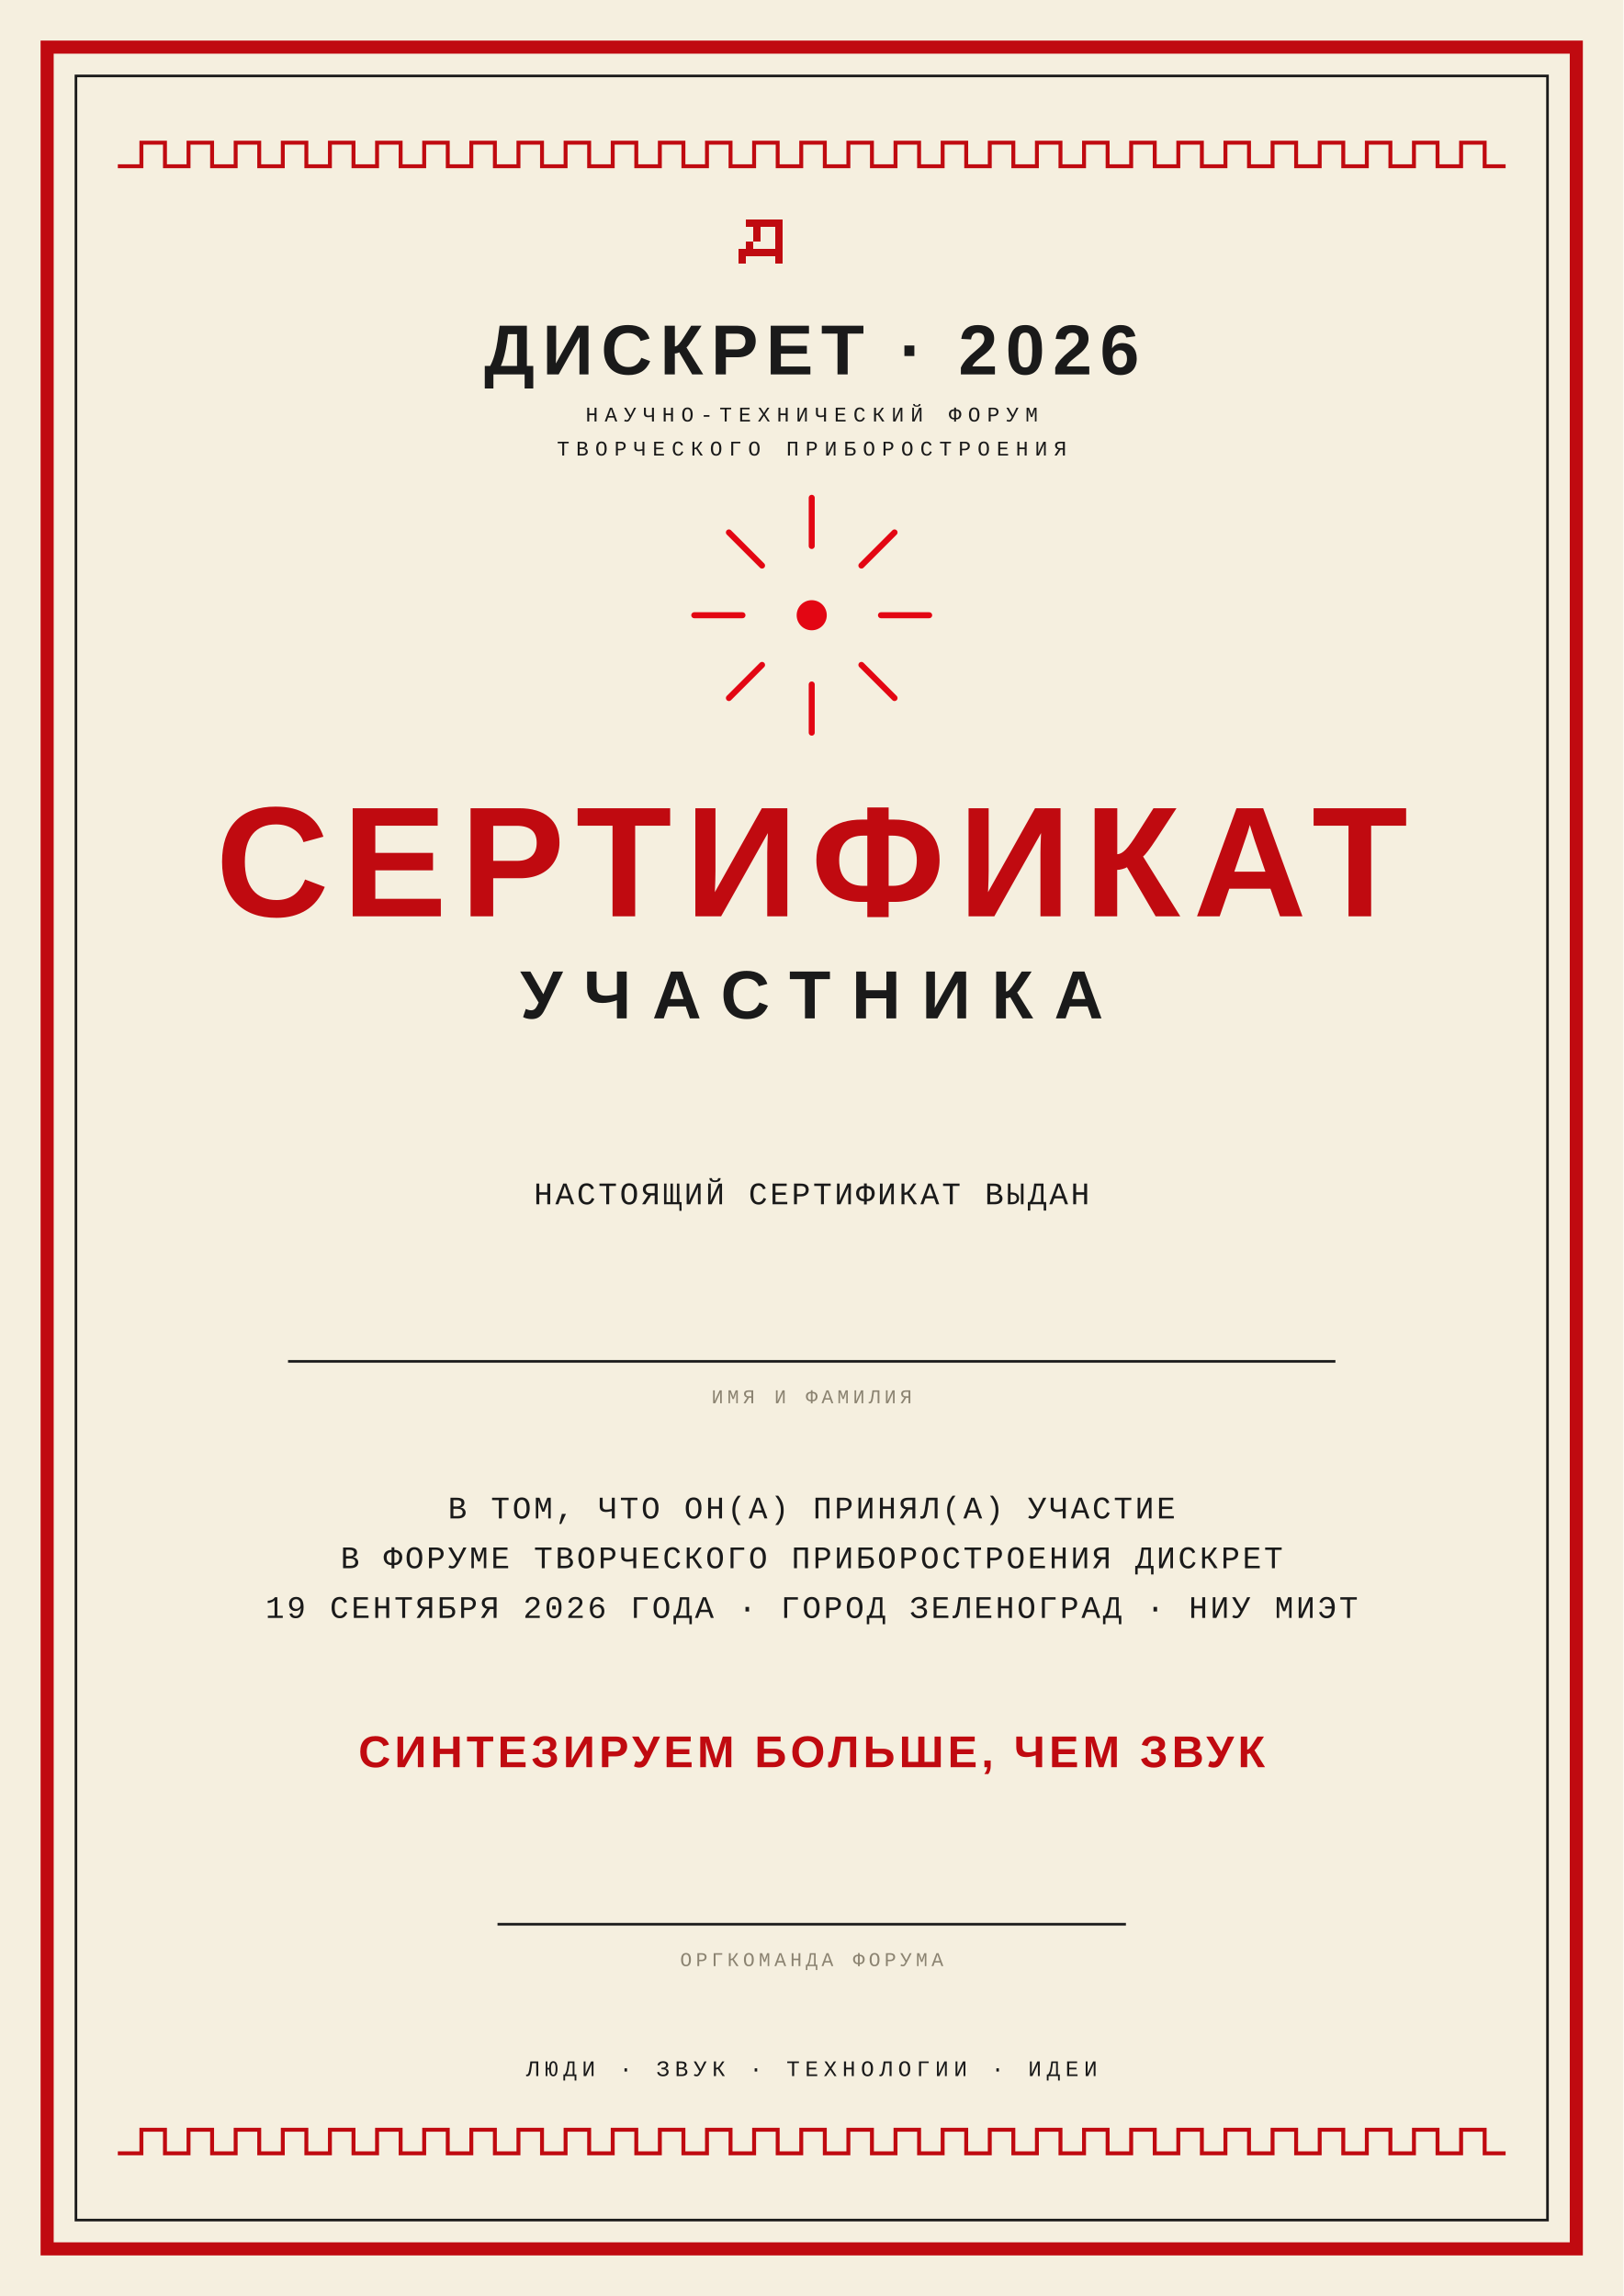
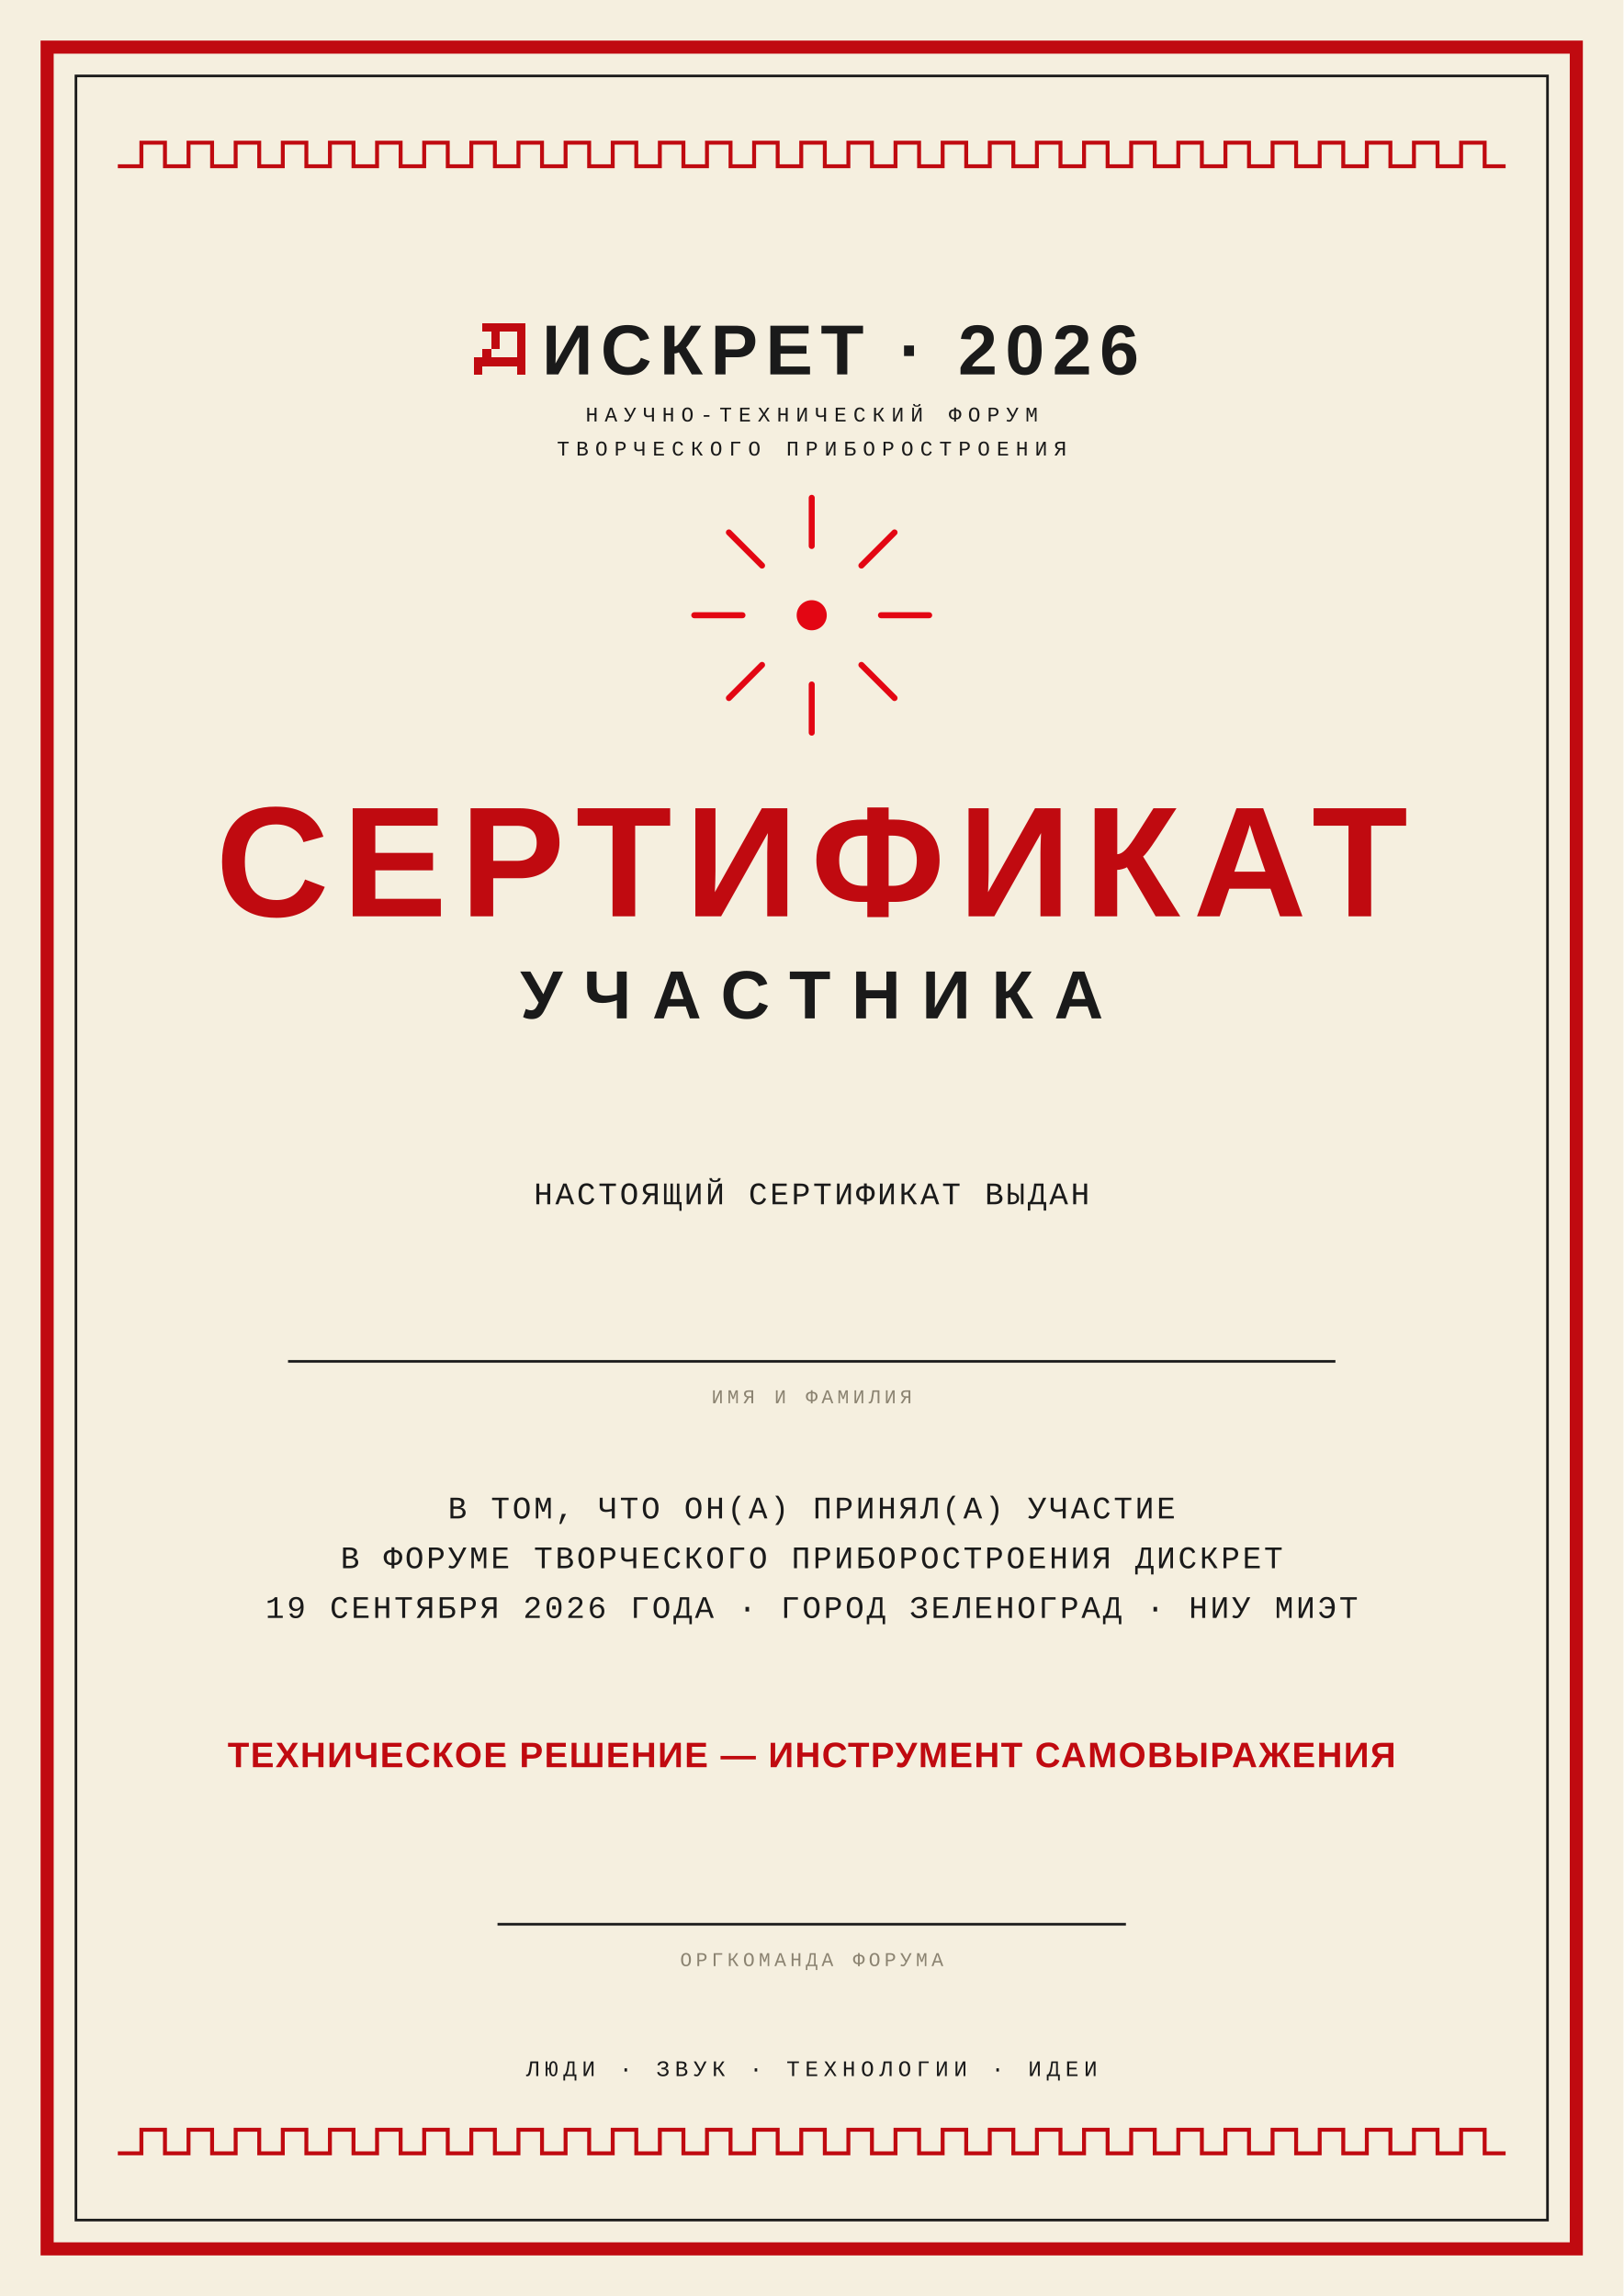
<svg xmlns="http://www.w3.org/2000/svg" width="1240" height="1754" viewBox="0 0 1240 1754" fill="none" font-family="'Arial Narrow','Helvetica Neue',Arial,sans-serif">
  <defs>
    <g id="logoD" shape-rendering="crispEdges" transform="scale(0.66667)">
      <rect x="10" y="0" width="2" height="12" />
      <rect x="2" y="0" width="8" height="2" />
      <rect x="4" y="2" width="2" height="4" />
      <rect x="2" y="6" width="2" height="2" />
      <rect x="0" y="8" width="12" height="2" />
      <rect x="0" y="10" width="2" height="2" />
    </g>
    <pattern id="th" width="12" height="12" patternTransform="rotate(45)" patternUnits="userSpaceOnUse">
      <rect width="12" height="12" fill="#f6f6f6" />
      <line x1="0" y1="0" x2="0" y2="12" stroke="#e3e3e3" stroke-width="4" />
    </pattern>
  </defs>
  <rect width="1240" height="1754" fill="#f5efdf" />
  <rect x="36" y="36" width="1168" height="1682" fill="none" stroke="#C00A10" stroke-width="10" />
  <rect x="58" y="58" width="1124" height="1638" fill="none" stroke="#1a1a1a" stroke-width="2" />
  <polyline points="90,127 108,127 108,109 126,109 126,127 144,127 144,109 162,109 162,127 180,127 180,109 198,109 198,127 216,127 216,109 234,109 234,127 252,127 252,109 270,109 270,127 288,127 288,109 306,109 306,127 324,127 324,109 342,109 342,127 360,127 360,109 378,109 378,127 396,127 396,109 414,109 414,127 432,127 432,109 450,109 450,127 468,127 468,109 486,109 486,127 504,127 504,109 522,109 522,127 540,127 540,109 558,109 558,127 576,127 576,109 594,109 594,127 612,127 612,109 630,109 630,127 648,127 648,109 666,109 666,127 684,127 684,109 702,109 702,127 720,127 720,109 738,109 738,127 756,127 756,109 774,109 774,127 792,127 792,109 810,109 810,127 828,127 828,109 846,109 846,127 864,127 864,109 882,109 882,127 900,127 900,109 918,109 918,127 936,127 936,109 954,109 954,127 972,127 972,109 990,109 990,127 1008,127 1008,109 1026,109 1026,127 1044,127 1044,109 1062,109 1062,127 1080,127 1080,109 1098,109 1098,127 1116,127 1116,109 1134,109 1134,127 1150,127" fill="none" stroke="#C00A10" stroke-width="3" />
  <polyline points="90,1645 108,1645 108,1627 126,1627 126,1645 144,1645 144,1627 162,1627 162,1645 180,1645 180,1627 198,1627 198,1645 216,1645 216,1627 234,1627 234,1645 252,1645 252,1627 270,1627 270,1645 288,1645 288,1627 306,1627 306,1645 324,1645 324,1627 342,1627 342,1645 360,1645 360,1627 378,1627 378,1645 396,1645 396,1627 414,1627 414,1645 432,1645 432,1627 450,1627 450,1645 468,1645 468,1627 486,1627 486,1645 504,1645 504,1627 522,1627 522,1645 540,1645 540,1627 558,1627 558,1645 576,1645 576,1627 594,1627 594,1645 612,1645 612,1627 630,1627 630,1645 648,1645 648,1627 666,1627 666,1645 684,1645 684,1627 702,1627 702,1645 720,1645 720,1627 738,1627 738,1645 756,1645 756,1627 774,1627 774,1645 792,1645 792,1627 810,1627 810,1645 828,1645 828,1627 846,1627 846,1645 864,1645 864,1627 882,1627 882,1645 900,1645 900,1627 918,1627 918,1645 936,1645 936,1627 954,1627 954,1645 972,1645 972,1627 990,1627 990,1645 1008,1645 1008,1627 1026,1627 1026,1645 1044,1645 1044,1627 1062,1627 1062,1645 1080,1645 1080,1627 1098,1627 1098,1645 1116,1645 1116,1627 1134,1627 1134,1645 1150,1645" fill="none" stroke="#C00A10" stroke-width="3" />
-   <use href="#logoD" fill="#C00A10" transform="translate(564,168) scale(4.2)" />
-   <text x="620" y="286" text-anchor="middle" font-weight="800" font-size="54" letter-spacing="6" fill="#1a1a1a">ДИСКРЕТ · 2026</text>
+   <use href="#logoD" fill="#C00A10" transform="translate(362,247) scale(4.9)" />
+   <text x="414" y="286" font-weight="800" font-size="54" letter-spacing="6" fill="#1a1a1a">ИСКРЕТ · 2026</text>
  <text x="620" y="322" text-anchor="middle" font-family="'Courier New',monospace" font-size="16" letter-spacing="5" fill="#1a1a1a">НАУЧНО-ТЕХНИЧЕСКИЙ ФОРУМ</text>
  <text x="620" y="348" text-anchor="middle" font-family="'Courier New',monospace" font-size="16" letter-spacing="5" fill="#1a1a1a">ТВОРЧЕСКОГО ПРИБОРОСТРОЕНИЯ</text>
  <g stroke="#E30613" stroke-width="4.6" stroke-linecap="round">
    <line x1="620" y1="417.1" x2="620" y2="380.3" />
    <line x1="620" y1="522.9" x2="620" y2="559.7" />
    <line x1="567.1" y1="470" x2="530.3" y2="470" />
    <line x1="672.9" y1="470" x2="709.7" y2="470" />
    <line x1="582.05" y1="432.05" x2="556.75" y2="406.75" />
    <line x1="657.95" y1="432.05" x2="683.25" y2="406.75" />
    <line x1="582.05" y1="507.95" x2="556.75" y2="533.25" />
    <line x1="657.95" y1="507.95" x2="683.25" y2="533.25" />
  </g>
  <circle cx="620" cy="470" r="11.5" fill="#E30613" />
  <text x="620" y="700" text-anchor="middle" font-weight="800" font-size="120" letter-spacing="10" fill="#C00A10">СЕРТИФИКАТ</text>
  <text x="620" y="778" text-anchor="middle" font-weight="800" font-size="52" letter-spacing="16" fill="#1a1a1a">УЧАСТНИКА</text>
  <text x="620" y="920" text-anchor="middle" font-family="'Courier New',monospace" font-size="24" letter-spacing="2" fill="#1a1a1a">НАСТОЯЩИЙ СЕРТИФИКАТ ВЫДАН</text>
  <line x1="220" y1="1040" x2="1020" y2="1040" stroke="#1a1a1a" stroke-width="2" />
  <text x="620" y="1072" text-anchor="middle" font-family="'Courier New',monospace" font-size="15" letter-spacing="3" fill="#8b8371">ИМЯ И ФАМИЛИЯ</text>
  <text x="620" y="1160" text-anchor="middle" font-family="'Courier New',monospace" font-size="24" letter-spacing="2" fill="#1a1a1a">В ТОМ, ЧТО ОН(А) ПРИНЯЛ(А) УЧАСТИЕ</text>
  <text x="620" y="1198" text-anchor="middle" font-family="'Courier New',monospace" font-size="24" letter-spacing="2" fill="#1a1a1a">В ФОРУМЕ ТВОРЧЕСКОГО ПРИБОРОСТРОЕНИЯ ДИСКРЕТ</text>
  <text x="620" y="1236" text-anchor="middle" font-family="'Courier New',monospace" font-size="24" letter-spacing="2" fill="#1a1a1a">19 СЕНТЯБРЯ 2026 ГОДА · ГОРОД ЗЕЛЕНОГРАД · НИУ МИЭТ</text>
-   <text x="620" y="1350" text-anchor="middle" font-weight="800" font-size="34" letter-spacing="3" fill="#C00A10">СИНТЕЗИРУЕМ БОЛЬШЕ, ЧЕМ ЗВУК</text>
+   <text x="620" y="1350" text-anchor="middle" font-weight="800" font-size="27" letter-spacing="1" fill="#C00A10">ТЕХНИЧЕСКОЕ РЕШЕНИЕ — ИНСТРУМЕНТ САМОВЫРАЖЕНИЯ</text>
  <line x1="380" y1="1470" x2="860" y2="1470" stroke="#1a1a1a" stroke-width="2" />
  <text x="620" y="1502" text-anchor="middle" font-family="'Courier New',monospace" font-size="15" letter-spacing="3" fill="#8b8371">ОРГКОМАНДА ФОРУМА</text>
  <text x="620" y="1586" text-anchor="middle" font-family="'Courier New',monospace" font-size="17" letter-spacing="4" fill="#1a1a1a">ЛЮДИ · ЗВУК · ТЕХНОЛОГИИ · ИДЕИ</text>
</svg>
